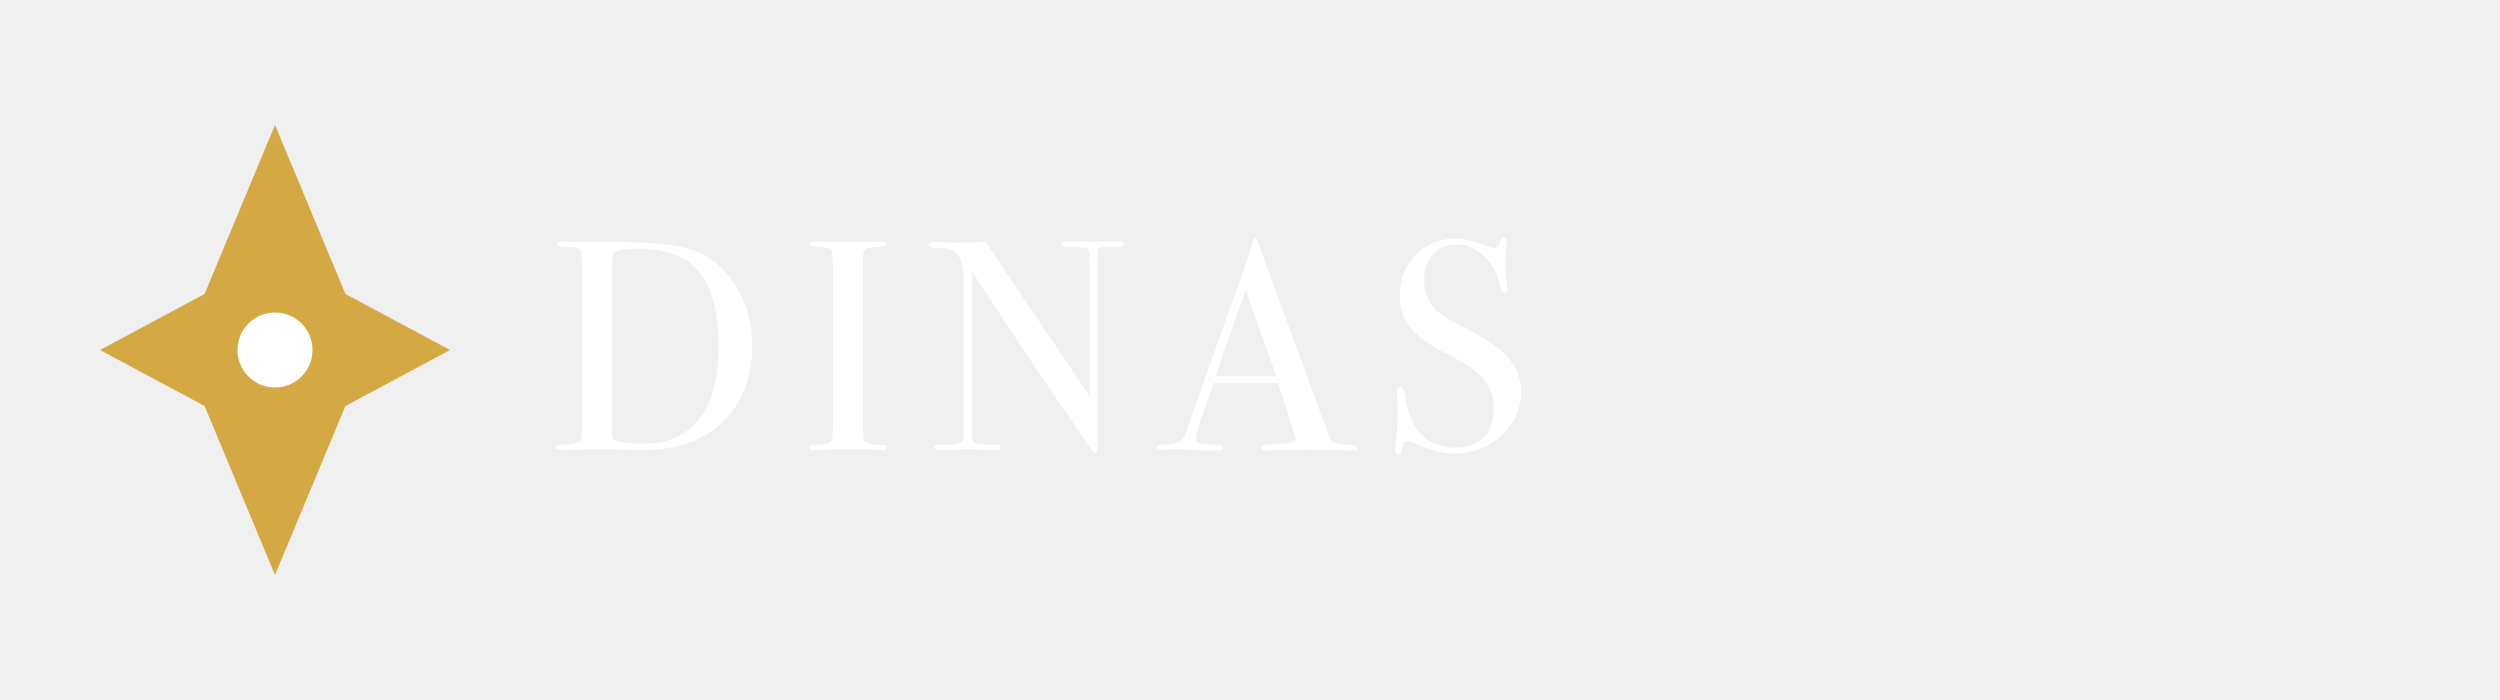
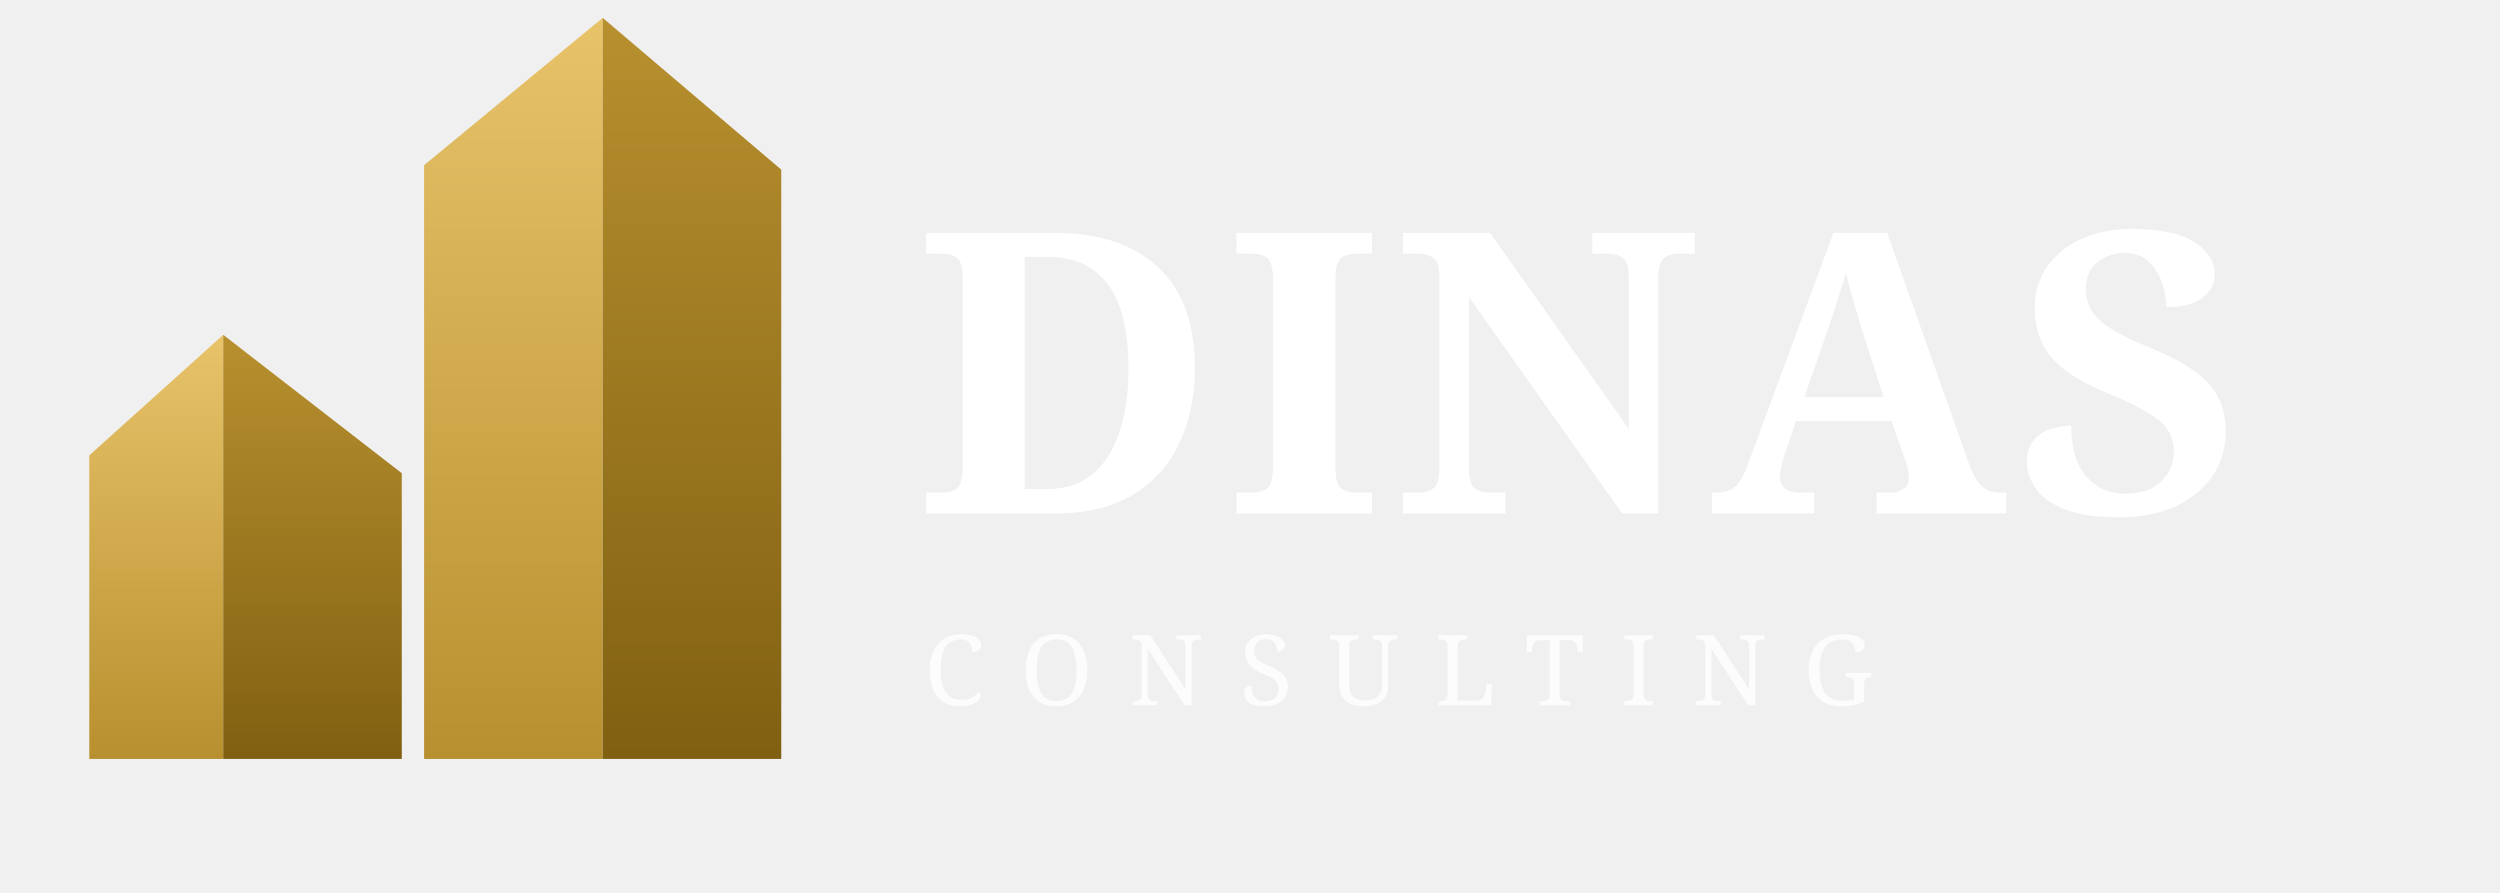
- <svg xmlns="http://www.w3.org/2000/svg" viewBox="0 0 200 56" fill="none">
-   <g transform="translate(22, 28)">
-     <path d="M -14,0 L 0,-7.5 L 14,0 L 0,7.5 Z" fill="#d4a943" />
-     <path d="M 0,-18 L 7.5,0 L 0,18 L -7.5,0 Z" fill="#d4a943" />
-     <circle cx="0" cy="0" r="3" fill="#ffffff" />
+ <svg xmlns="http://www.w3.org/2000/svg" viewBox="0 0 560 200" role="img" aria-label="DINAS CONSULTING">
+   <defs>
+     <linearGradient id="goldLight" x1="0" y1="0" x2="0" y2="1">
+       <stop offset="0" stop-color="#e8c36a" />
+       <stop offset="1" stop-color="#b8902f" />
+     </linearGradient>
+     <linearGradient id="goldDark" x1="0" y1="0" x2="0" y2="1">
+       <stop offset="0" stop-color="#b8902f" />
+       <stop offset="1" stop-color="#806011" />
+     </linearGradient>
+   </defs>
+   <g>
+     <polygon points="20,102 50,75 50,170 20,170" fill="url(#goldLight)" />
+     <polygon points="50,75 90,106 90,170 50,170" fill="url(#goldDark)" />
+     <polygon points="95,37 135,4 135,170 95,170" fill="url(#goldLight)" />
+     <polygon points="135,4 175,38 175,170 135,170" fill="url(#goldDark)" />
  </g>
-   <g>
-     <path d="M674 346Q674 170 551 72Q461 0 310 0Q306 0 274.5 1.0Q243 2 183 2H133L54 1Q47 0 39 0Q20 0 20 10Q20 19 52 19Q93 19 103 34Q107 41 107 72V611Q107 660 99.5 668.0Q92 676 48 676Q25 676 25 687Q25 695 42 695Q41 695 64.0 694.0Q87 693 109 693H216Q396 693 471 668Q562 638 618.0 549.5Q674 461 674 346ZM562 350Q562 516 497.0 593.5Q432 671 294 671Q227 671 213 657Q207 650 207 609V77Q207 49 208.5 43.0Q210 37 217 33Q241 21 318 21Q426 21 492 97Q562 177 562 350Z" fill="#ffffff" transform="translate(44.00,36.00) scale(0.024,-0.024)" />
-     <path d="M288 8Q288 0 276 0H266Q260 3 130 3Q105 3 80 1Q67 0 40 0Q27 0 27 9Q27 17 53 18Q93 19 100.0 27.5Q107 36 107 85V611Q107 660 102 666Q96 676 47 678Q28 679 28 686Q28 695 40 695L175 693Q190 693 233 694L271 695Q287 695 287 686Q287 678 243 676Q218 675 212.5 667.0Q207 659 207 625V91Q207 34 212 29Q223 18 277 16Q288 16 288 8Z" fill="#ffffff" transform="translate(64.06,36.00) scale(0.024,-0.024)" />
-     <path d="M642 685Q642 675 617 676L595 677H577Q561 677 558.0 671.5Q555 666 555 638V62Q555 9 554.0 0.0Q553 -9 548 -9Q542 -9 534 2L406 189Q295 352 136 596L137 38Q138 25 152.0 21.5Q166 18 219 17Q232 17 232 9Q232 -1 206 -1Q197 -1 149 2Q133 3 118 3Q119 3 100.5 1.0Q82 -1 44 -1H34Q11 -1 11 8Q11 17 31 17Q90 18 99.5 24.5Q109 31 109 67V560Q109 643 75 664Q59 674 18 674Q-8 674 -8 684Q-8 693 7 693Q27 693 58.0 692.0Q89 691 91 691Q94 691 119 692Q152 692 183 693L528 180V625Q528 656 527.0 662.5Q526 669 519.0 672.5Q512 676 471 676Q435 676 435 685Q435 695 459 695H494Q507 695 522 695Q538 694 541 694Q542 694 559 695Q575 695 589 695H620Q642 695 642 685Z" fill="#ffffff" transform="translate(74.48,36.00) scale(0.024,-0.024)" />
-     <path d="M647 7Q647 -2 632 -2Q622 -2 614 -1L487 1L360 -1Q353 -2 345 -2Q325 -2 325 8Q325 19 352 19Q440 20 440 37Q440 38 438 45L430 72L425 86Q416 117 381 223H167Q107 63 107 39Q107 25 119 22Q122 21 169 18Q198 17 198 8Q198 -2 172 -2Q126 -2 65 2Q50 3 34 3Q18 3 3 1Q-5 0 -10 0Q-24 0 -24 9Q-24 18 7.5 19.0Q39 20 53.0 28.5Q67 37 75 61Q204 429 285 652Q287 664 293 679L298 697Q301 708 306 708Q309 708 311 702Q324 663 370 539Q406 442 549 52Q557 30 569.5 24.0Q582 18 621 17Q647 16 647 7ZM375 246Q359 291 322 395L274 532Q232 422 173 246Z" fill="#ffffff" transform="translate(93.10,36.00) scale(0.024,-0.024)" />
-     <path d="M469 195Q469 109 403.5 48.5Q338 -12 246 -12Q192 -12 117 21Q97 30 87 30Q75 30 72 1Q71 -14 59 -14Q49 -14 49 -2Q49 6 50 10Q58 71 58 123Q58 133 56 179Q55 185 55 195Q55 210 67 210Q77 210 81 186Q107 8 250 8Q311 8 344.5 42.5Q378 77 378 140Q378 196 345.5 235.5Q313 275 234 314Q139 361 102.0 405.0Q65 449 65 514Q65 597 118.5 651.0Q172 705 254 705Q288 705 348 682Q369 674 379 674Q390 674 393.5 678.0Q397 682 400 699Q402 709 411 709Q421 709 421 697Q421 689 420 685Q417 661 417 627Q417 579 422 551L423 535Q424 524 414 524Q403 524 399 547Q388 606 347.0 645.5Q306 685 255 685Q205 685 175.5 653.0Q146 621 146 566Q146 502 189 463Q213 441 293 401Q387 354 428.0 305.5Q469 257 469 195Z" fill="#ffffff" transform="translate(110.43,36.00) scale(0.024,-0.024)" />
+   <g font-family="'Bodoni Moda', 'Didot', Georgia, serif" fill="#ffffff" font-weight="700">
+     <text x="205" y="115" font-size="88" letter-spacing="2">DINAS</text>
+     <text x="207" y="158" font-size="22" letter-spacing="8" font-weight="500" opacity="0.82">CONSULTING</text>
  </g>
</svg>
